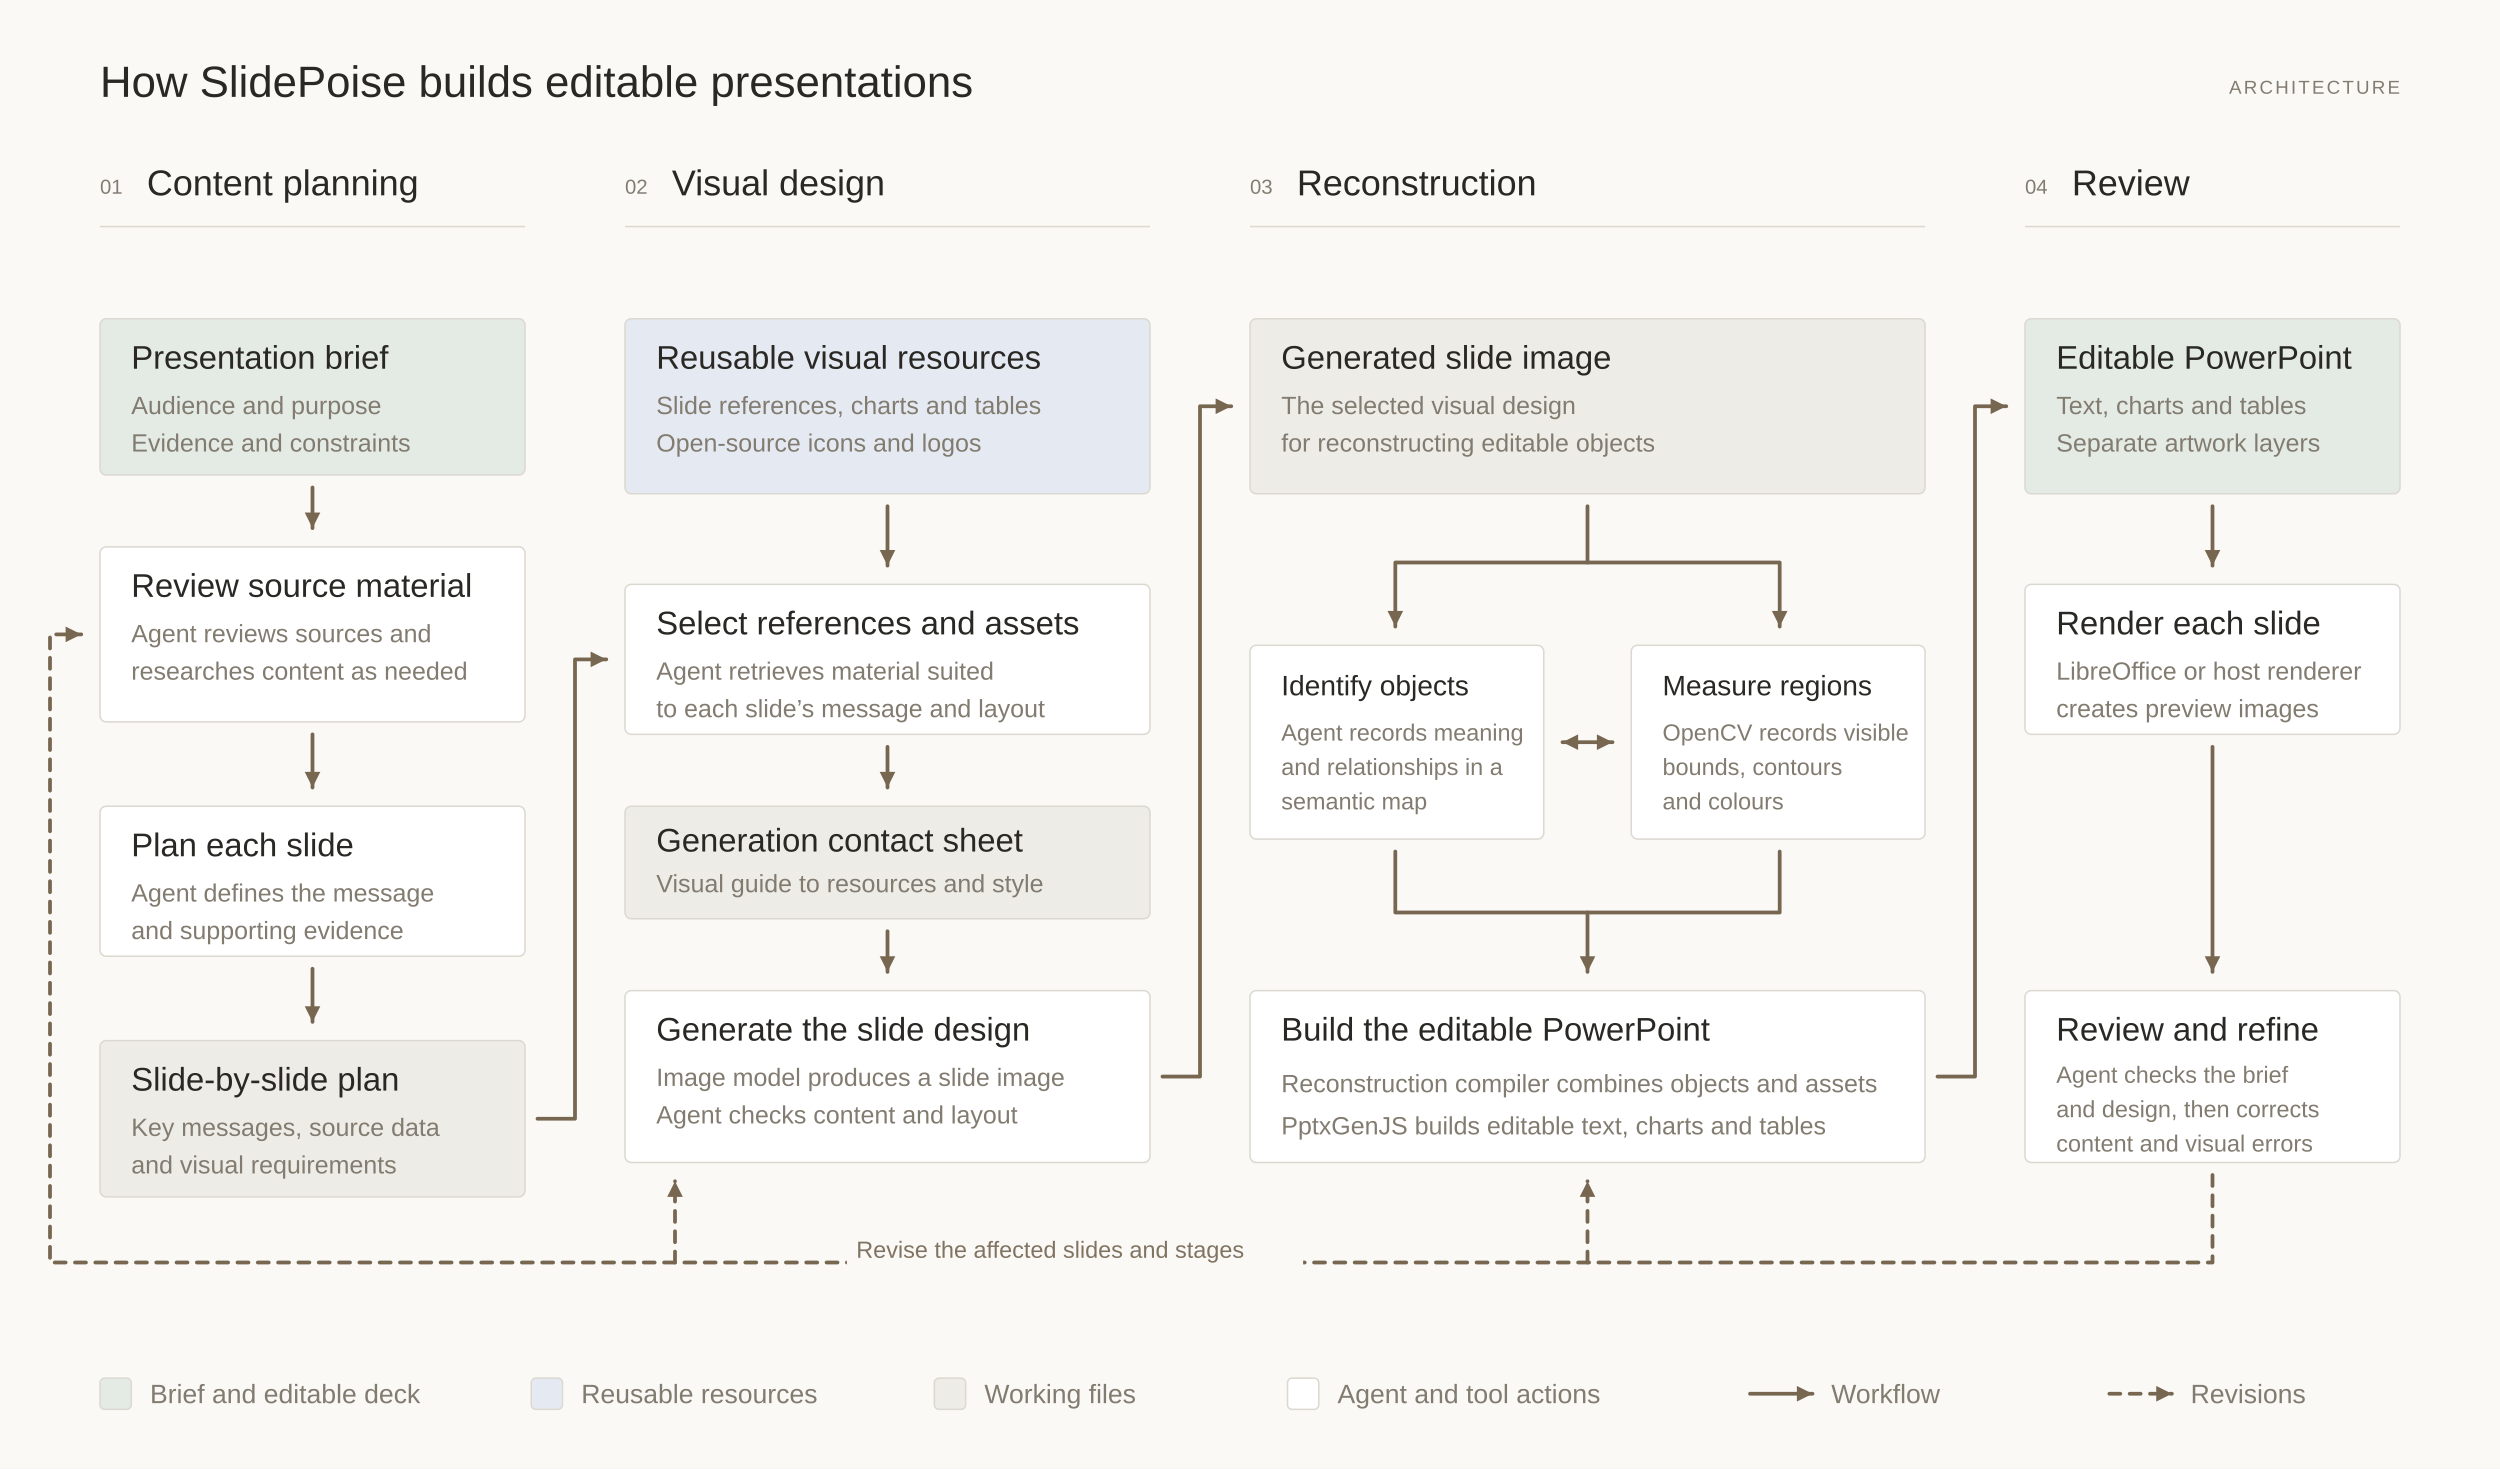
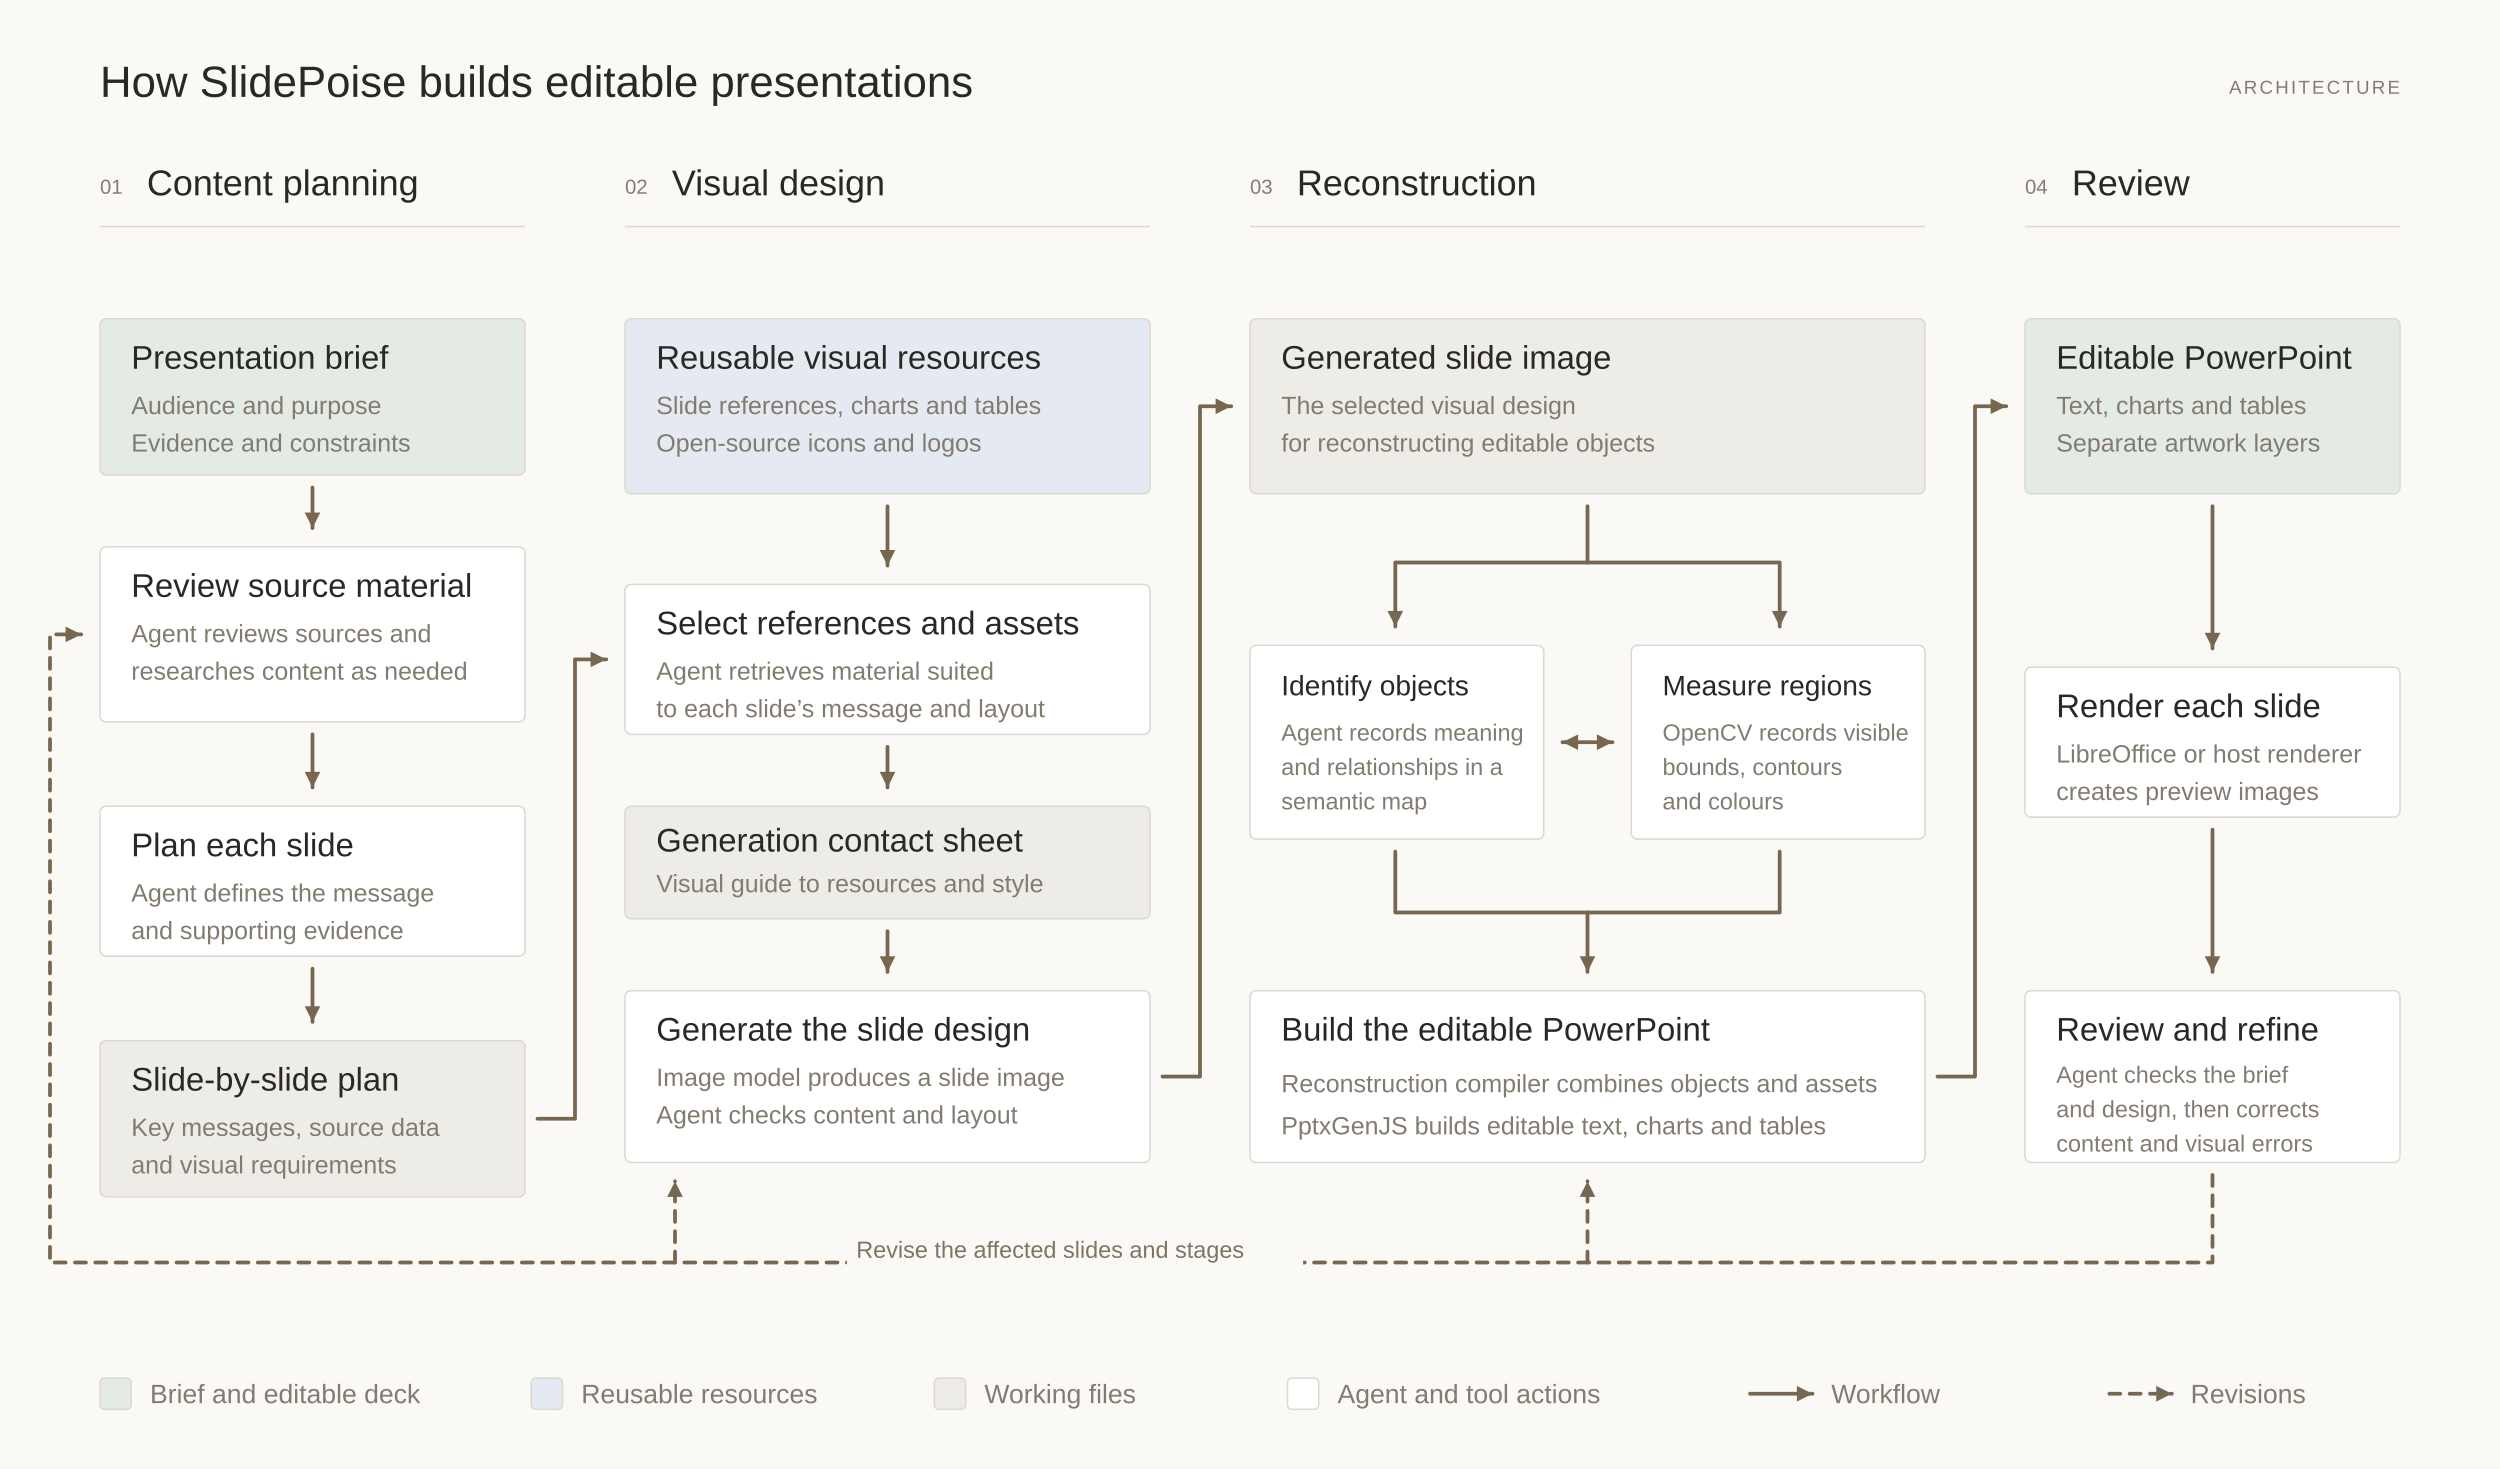
<svg xmlns="http://www.w3.org/2000/svg" width="1600" height="940" viewBox="0 0 1600 940" role="img" aria-labelledby="title desc">
  <defs>
    <marker id="stone-arrow" viewBox="0 0 8 8" refX="7" refY="4" markerWidth="7" markerHeight="7" orient="auto-start-reverse">
      <path d="M1 1l6 3-6 3" fill="none" stroke="#817362" stroke-width="1.2" stroke-linecap="round" stroke-linejoin="round" />
    </marker>
    <marker id="gold-arrow" viewBox="0 0 8 8" refX="7" refY="4" markerWidth="7" markerHeight="7" orient="auto-start-reverse">
      <path d="M1 1l6 3-6 3" fill="none" stroke="#8f734b" stroke-width="1.2" stroke-linecap="round" stroke-linejoin="round" />
    </marker>
    <marker id="graphite-arrow" viewBox="0 0 8 8" refX="7" refY="4" markerWidth="7" markerHeight="7" orient="auto-start-reverse">
      <path d="M1 1l6 3-6 3" fill="none" stroke="#716e69" stroke-width="1.2" stroke-linecap="round" stroke-linejoin="round" />
    </marker>
    <marker id="sage-arrow" viewBox="0 0 8 8" refX="7" refY="4" markerWidth="7" markerHeight="7" orient="auto-start-reverse">
      <path d="M1 1l6 3-6 3" fill="none" stroke="#647468" stroke-width="1.2" stroke-linecap="round" stroke-linejoin="round" />
    </marker>
    <marker id="mauve-arrow" viewBox="0 0 8 8" refX="7" refY="4" markerWidth="7" markerHeight="7" orient="auto-start-reverse">
      <path d="M1 1l6 3-6 3" fill="none" stroke="#7c6876" stroke-width="1.2" stroke-linecap="round" stroke-linejoin="round" />
    </marker>
  </defs>
  <rect x="0" y="0" width="1600" height="940" rx="0" fill="#faf9f6" stroke="none" />
  <defs>
    <marker id="workflow-arrow" viewBox="0 0 10 10" refX="10" refY="5" markerWidth="10" markerHeight="10" markerUnits="userSpaceOnUse" orient="auto-start-reverse">
      <path d="M0 0L10 5L0 10Z" fill="#776650" />
    </marker>
  </defs>
  <text x="64" y="62" font-family="Arial" font-size="28" fill="#292824">How SlidePoise builds editable presentations</text>
  <text x="1536" y="60" font-family="Arial" font-size="12" fill="#827b70" letter-spacing="1.4" text-anchor="end">ARCHITECTURE</text>
  <text x="64" y="124" font-family="Arial" font-size="13" fill="#827b70">01</text>
  <text x="94" y="125" font-family="Arial" font-size="23" fill="#292824">Content planning</text>
  <path d="M64 145h272" fill="none" stroke="#ded9cf" />
  <text x="400" y="124" font-family="Arial" font-size="13" fill="#827b70">02</text>
  <text x="430" y="125" font-family="Arial" font-size="23" fill="#292824">Visual design</text>
  <path d="M400 145h336" fill="none" stroke="#ded9cf" />
  <text x="800" y="124" font-family="Arial" font-size="13" fill="#827b70">03</text>
  <text x="830" y="125" font-family="Arial" font-size="23" fill="#292824">Reconstruction</text>
  <path d="M800 145h432" fill="none" stroke="#ded9cf" />
  <text x="1296" y="124" font-family="Arial" font-size="13" fill="#827b70">04</text>
  <text x="1326" y="125" font-family="Arial" font-size="23" fill="#292824">Review</text>
  <path d="M1296 145h240" fill="none" stroke="#ded9cf" />
  <rect x="64" y="204" width="272" height="100" rx="4" fill="#e4ebe5" stroke="#dcd9d1" />
  <text x="84" y="236" font-family="Arial" font-size="21" fill="#292824">Presentation brief</text>
  <text x="84" y="265" font-family="Arial" font-size="16" fill="#827b70">Audience and purpose</text>
  <text x="84" y="289" font-family="Arial" font-size="16" fill="#827b70">Evidence and constraints</text>
  <rect x="400" y="204" width="336" height="112" rx="4" fill="#e5eaf2" stroke="#dcd9d1" />
  <text x="420" y="236" font-family="Arial" font-size="21" fill="#292824">Reusable visual resources</text>
  <text x="420" y="265" font-family="Arial" font-size="16" fill="#827b70">Slide references, charts and tables</text>
  <text x="420" y="289" font-family="Arial" font-size="16" fill="#827b70">Open-source icons and logos</text>
  <rect x="800" y="204" width="432" height="112" rx="4" fill="#eeece7" stroke="#dcd9d1" />
  <text x="820" y="236" font-family="Arial" font-size="21" fill="#292824">Generated slide image</text>
  <text x="820" y="265" font-family="Arial" font-size="16" fill="#827b70">The selected visual design</text>
  <text x="820" y="289" font-family="Arial" font-size="16" fill="#827b70">for reconstructing editable objects</text>
  <rect x="1296" y="204" width="240" height="112" rx="4" fill="#e4ebe5" stroke="#dcd9d1" />
  <text x="1316" y="236" font-family="Arial" font-size="21" fill="#292824">Editable PowerPoint</text>
  <text x="1316" y="265" font-family="Arial" font-size="16" fill="#827b70">Text, charts and tables</text>
  <text x="1316" y="289" font-family="Arial" font-size="16" fill="#827b70">Separate artwork layers</text>
  <path d="M200 312L200 338" fill="none" stroke="#776650" stroke-width="2.4" stroke-linecap="round" stroke-linejoin="round" marker-end="url(#workflow-arrow)" />
  <rect x="64" y="350" width="272" height="112" rx="4" fill="#ffffff" stroke="#dcd9d1" />
  <text x="84" y="382" font-family="Arial" font-size="21" fill="#292824">Review source material</text>
  <text x="84" y="411" font-family="Arial" font-size="16" fill="#827b70">Agent reviews sources and</text>
  <text x="84" y="435" font-family="Arial" font-size="16" fill="#827b70">researches content as needed</text>
  <path d="M200 470L200 504" fill="none" stroke="#776650" stroke-width="2.4" stroke-linecap="round" stroke-linejoin="round" marker-end="url(#workflow-arrow)" />
  <rect x="64" y="516" width="272" height="96" rx="4" fill="#ffffff" stroke="#dcd9d1" />
  <text x="84" y="548" font-family="Arial" font-size="21" fill="#292824">Plan each slide</text>
  <text x="84" y="577" font-family="Arial" font-size="16" fill="#827b70">Agent defines the message</text>
  <text x="84" y="601" font-family="Arial" font-size="16" fill="#827b70">and supporting evidence</text>
  <path d="M200 620L200 654" fill="none" stroke="#776650" stroke-width="2.4" stroke-linecap="round" stroke-linejoin="round" marker-end="url(#workflow-arrow)" />
  <rect x="64" y="666" width="272" height="100" rx="4" fill="#eeece7" stroke="#dcd9d1" />
  <text x="84" y="698" font-family="Arial" font-size="21" fill="#292824">Slide-by-slide plan</text>
  <text x="84" y="727" font-family="Arial" font-size="16" fill="#827b70">Key messages, source data</text>
  <text x="84" y="751" font-family="Arial" font-size="16" fill="#827b70">and visual requirements</text>
  <path d="M344 716h24V422h20" fill="none" stroke="#776650" stroke-width="2.4" stroke-linecap="round" stroke-linejoin="round" marker-end="url(#workflow-arrow)" />
  <path d="M568 324L568 362" fill="none" stroke="#776650" stroke-width="2.4" stroke-linecap="round" stroke-linejoin="round" marker-end="url(#workflow-arrow)" />
  <rect x="400" y="374" width="336" height="96" rx="4" fill="#ffffff" stroke="#dcd9d1" />
  <text x="420" y="406" font-family="Arial" font-size="21" fill="#292824">Select references and assets</text>
  <text x="420" y="435" font-family="Arial" font-size="16" fill="#827b70">Agent retrieves material suited</text>
  <text x="420" y="459" font-family="Arial" font-size="16" fill="#827b70">to each slide’s message and layout</text>
  <path d="M568 478L568 504" fill="none" stroke="#776650" stroke-width="2.4" stroke-linecap="round" stroke-linejoin="round" marker-end="url(#workflow-arrow)" />
  <rect x="400" y="516" width="336" height="72" rx="4" fill="#eeece7" stroke="#dcd9d1" />
  <text x="420" y="545" font-family="Arial" font-size="21" fill="#292824">Generation contact sheet</text>
  <text x="420" y="571" font-family="Arial" font-size="16" fill="#827b70">Visual guide to resources and style</text>
  <path d="M568 596L568 622" fill="none" stroke="#776650" stroke-width="2.4" stroke-linecap="round" stroke-linejoin="round" marker-end="url(#workflow-arrow)" />
  <rect x="400" y="634" width="336" height="110" rx="4" fill="#ffffff" stroke="#dcd9d1" />
  <text x="420" y="666" font-family="Arial" font-size="21" fill="#292824">Generate the slide design</text>
  <text x="420" y="695" font-family="Arial" font-size="16" fill="#827b70">Image model produces a slide image</text>
  <text x="420" y="719" font-family="Arial" font-size="16" fill="#827b70">Agent checks content and layout</text>
  <path d="M744 689h24V260h20" fill="none" stroke="#776650" stroke-width="2.4" stroke-linecap="round" stroke-linejoin="round" marker-end="url(#workflow-arrow)" />
  <path d="M1016 324v36H893v41" fill="none" stroke="#776650" stroke-width="2.4" stroke-linecap="round" stroke-linejoin="round" marker-end="url(#workflow-arrow)" />
  <path d="M1016 360h123v41" fill="none" stroke="#776650" stroke-width="2.4" stroke-linecap="round" stroke-linejoin="round" marker-end="url(#workflow-arrow)" />
  <rect x="800" y="413" width="188" height="124" rx="4" fill="#ffffff" stroke="#dcd9d1" />
  <text x="820" y="445" font-family="Arial" font-size="18" fill="#292824">Identify objects</text>
  <text x="820" y="474" font-family="Arial" font-size="15" fill="#827b70">Agent records meaning</text>
  <text x="820" y="496" font-family="Arial" font-size="15" fill="#827b70">and relationships in a</text>
  <text x="820" y="518" font-family="Arial" font-size="15" fill="#827b70">semantic map</text>
  <rect x="1044" y="413" width="188" height="124" rx="4" fill="#ffffff" stroke="#dcd9d1" />
  <text x="1064" y="445" font-family="Arial" font-size="18" fill="#292824">Measure regions</text>
  <text x="1064" y="474" font-family="Arial" font-size="15" fill="#827b70">OpenCV records visible</text>
  <text x="1064" y="496" font-family="Arial" font-size="15" fill="#827b70">bounds, contours</text>
  <text x="1064" y="518" font-family="Arial" font-size="15" fill="#827b70">and colours</text>
  <path d="M1000 475h32" fill="none" stroke="#776650" stroke-width="2.4" stroke-linecap="round" stroke-linejoin="round" marker-end="url(#workflow-arrow)" marker-start="url(#workflow-arrow)" />
  <path d="M893 545v39h246v-39" fill="none" stroke="#776650" stroke-width="2.4" stroke-linecap="round" stroke-linejoin="round" />
  <path d="M1016 584L1016 622" fill="none" stroke="#776650" stroke-width="2.4" stroke-linecap="round" stroke-linejoin="round" marker-end="url(#workflow-arrow)" />
  <rect x="800" y="634" width="432" height="110" rx="4" fill="#ffffff" stroke="#dcd9d1" />
  <text x="820" y="666" font-family="Arial" font-size="21" fill="#292824">Build the editable PowerPoint</text>
  <text x="820" y="699" font-family="Arial" font-size="16" fill="#827b70">Reconstruction compiler combines objects and assets</text>
  <text x="820" y="726" font-family="Arial" font-size="16" fill="#827b70">PptxGenJS builds editable text, charts and tables</text>
  <path d="M1240 689h24V260h20" fill="none" stroke="#776650" stroke-width="2.4" stroke-linecap="round" stroke-linejoin="round" marker-end="url(#workflow-arrow)" />
-   <path d="M1416 324L1416 362" fill="none" stroke="#776650" stroke-width="2.4" stroke-linecap="round" stroke-linejoin="round" marker-end="url(#workflow-arrow)" />
-   <rect x="1296" y="374" width="240" height="96" rx="4" fill="#ffffff" stroke="#dcd9d1" />
-   <text x="1316" y="406" font-family="Arial" font-size="21" fill="#292824">Render each slide</text>
-   <text x="1316" y="435" font-family="Arial" font-size="16" fill="#827b70">LibreOffice or host renderer</text>
-   <text x="1316" y="459" font-family="Arial" font-size="16" fill="#827b70">creates preview images</text>
-   <path d="M1416 478L1416 622" fill="none" stroke="#776650" stroke-width="2.4" stroke-linecap="round" stroke-linejoin="round" marker-end="url(#workflow-arrow)" />
+   <path d="M1416 324L1416 415" fill="none" stroke="#776650" stroke-width="2.4" stroke-linecap="round" stroke-linejoin="round" marker-end="url(#workflow-arrow)" />
+   <rect x="1296" y="427" width="240" height="96" rx="4" fill="#ffffff" stroke="#dcd9d1" />
+   <text x="1316" y="459" font-family="Arial" font-size="21" fill="#292824">Render each slide</text>
+   <text x="1316" y="488" font-family="Arial" font-size="16" fill="#827b70">LibreOffice or host renderer</text>
+   <text x="1316" y="512" font-family="Arial" font-size="16" fill="#827b70">creates preview images</text>
+   <path d="M1416 531L1416 622" fill="none" stroke="#776650" stroke-width="2.4" stroke-linecap="round" stroke-linejoin="round" marker-end="url(#workflow-arrow)" />
  <rect x="1296" y="634" width="240" height="110" rx="4" fill="#ffffff" stroke="#dcd9d1" />
  <text x="1316" y="666" font-family="Arial" font-size="21" fill="#292824">Review and refine</text>
  <text x="1316" y="693" font-family="Arial" font-size="15" fill="#827b70">Agent checks the brief</text>
  <text x="1316" y="715" font-family="Arial" font-size="15" fill="#827b70">and design, then corrects</text>
  <text x="1316" y="737" font-family="Arial" font-size="15" fill="#827b70">content and visual errors</text>
  <path d="M1416 752v56H32V406h20" fill="none" stroke="#776650" stroke-width="2.4" stroke-linecap="round" stroke-linejoin="round" stroke-dasharray="7 6" marker-end="url(#workflow-arrow)" />
  <path d="M432 808v-52" fill="none" stroke="#776650" stroke-width="2.4" stroke-linecap="round" stroke-linejoin="round" stroke-dasharray="7 6" marker-end="url(#workflow-arrow)" />
  <path d="M1016 808v-52" fill="none" stroke="#776650" stroke-width="2.4" stroke-linecap="round" stroke-linejoin="round" stroke-dasharray="7 6" marker-end="url(#workflow-arrow)" />
  <rect x="542" y="787" width="292" height="25" rx="0" fill="#faf9f6" stroke="none" />
  <text x="548" y="805" font-family="Arial" font-size="15" fill="#817362">Revise the affected slides and stages</text>
  <rect x="64" y="882" width="20" height="20" rx="3" fill="#e4ebe5" stroke="#dcd9d1" />
  <text x="96" y="898" font-family="Arial" font-size="17" fill="#827b70">Brief and editable deck</text>
  <rect x="340" y="882" width="20" height="20" rx="3" fill="#e5eaf2" stroke="#dcd9d1" />
  <text x="372" y="898" font-family="Arial" font-size="17" fill="#827b70">Reusable resources</text>
  <rect x="598" y="882" width="20" height="20" rx="3" fill="#eeece7" stroke="#dcd9d1" />
  <text x="630" y="898" font-family="Arial" font-size="17" fill="#827b70">Working files</text>
  <rect x="824" y="882" width="20" height="20" rx="3" fill="#ffffff" stroke="#dcd9d1" />
  <text x="856" y="898" font-family="Arial" font-size="17" fill="#827b70">Agent and tool actions</text>
  <path d="M1120 892L1160 892" fill="none" stroke="#776650" stroke-width="2.4" stroke-linecap="round" stroke-linejoin="round" marker-end="url(#workflow-arrow)" />
  <text x="1172" y="898" font-family="Arial" font-size="17" fill="#827b70">Workflow</text>
  <path d="M1350 892h40" fill="none" stroke="#776650" stroke-width="2.4" stroke-linecap="round" stroke-linejoin="round" stroke-dasharray="7 6" marker-end="url(#workflow-arrow)" />
  <text x="1402" y="898" font-family="Arial" font-size="17" fill="#827b70">Revisions</text>
</svg>
